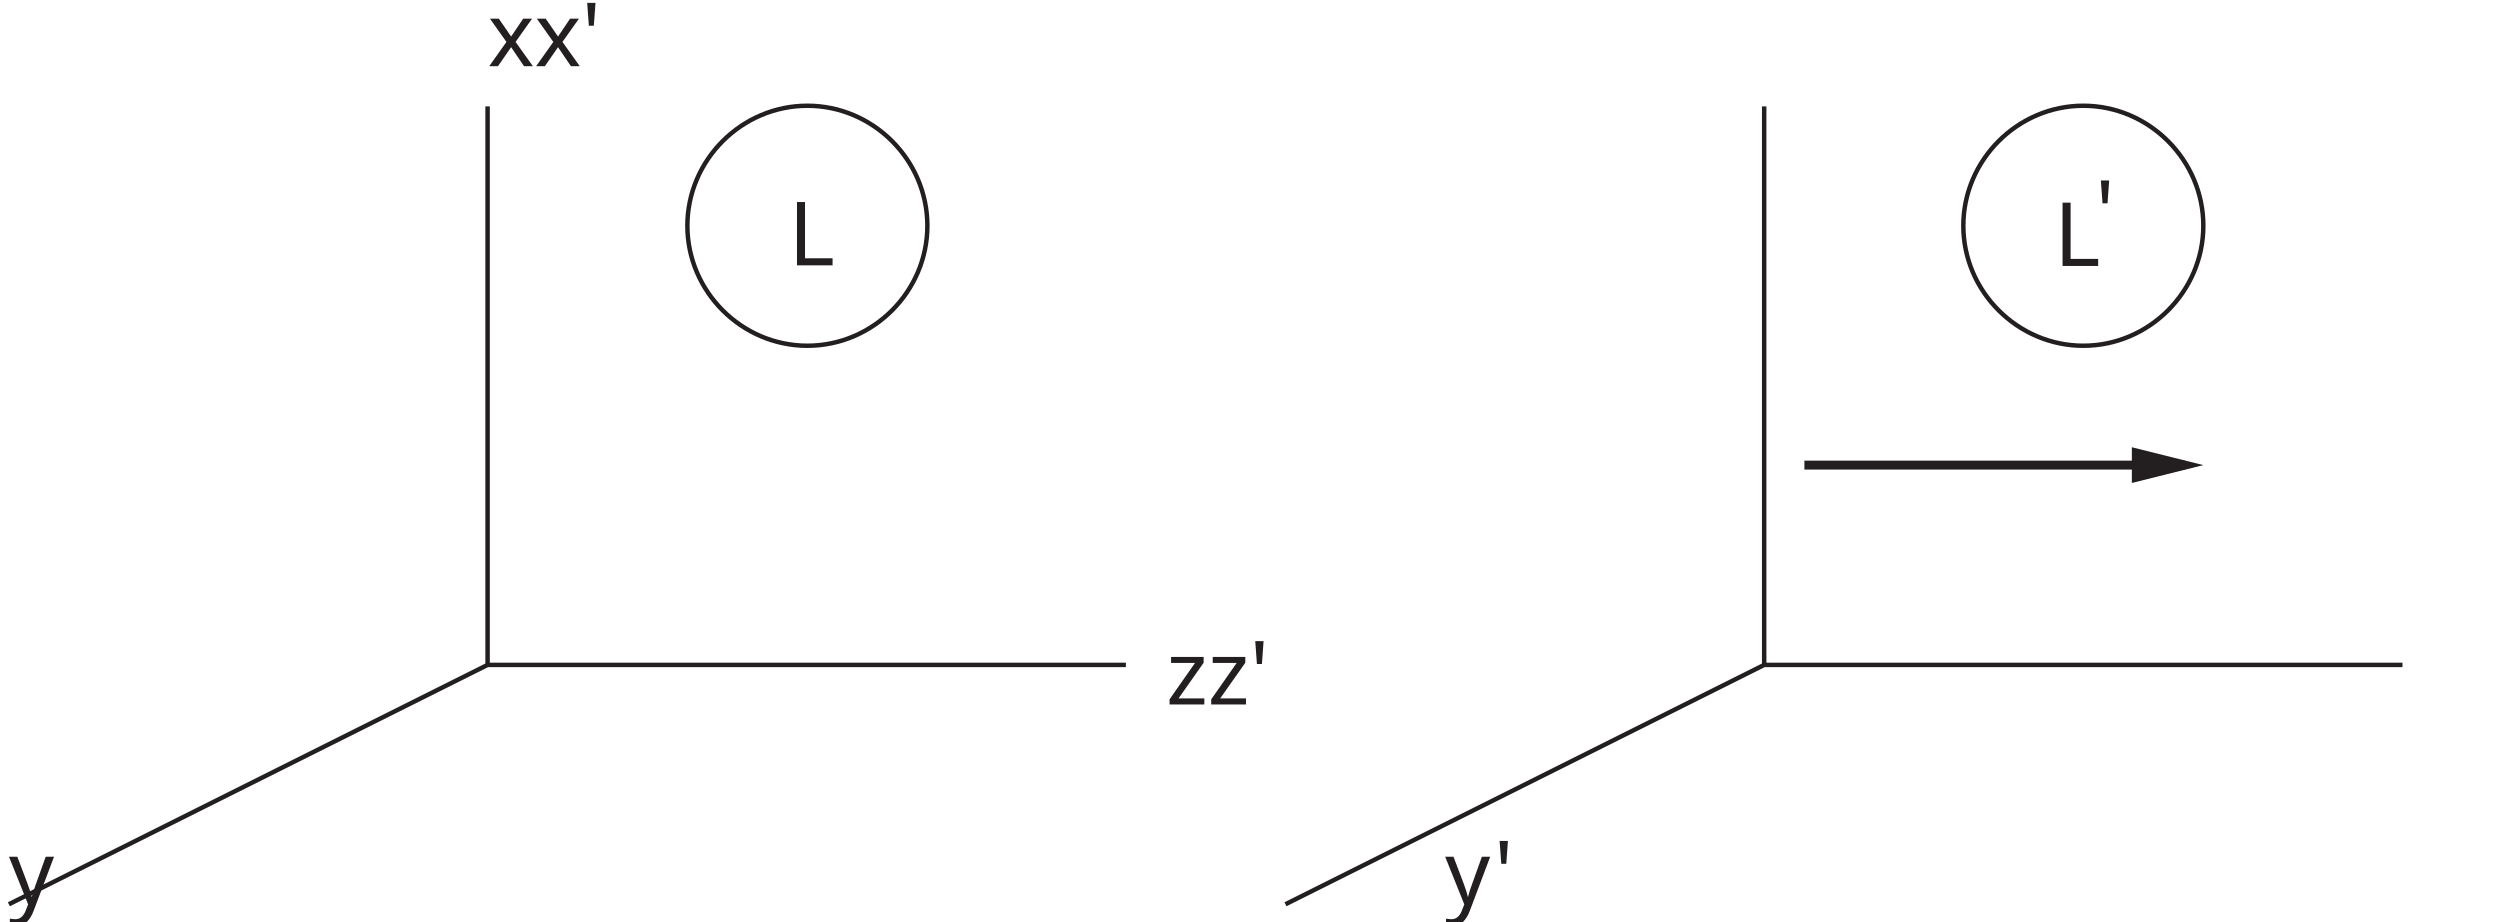
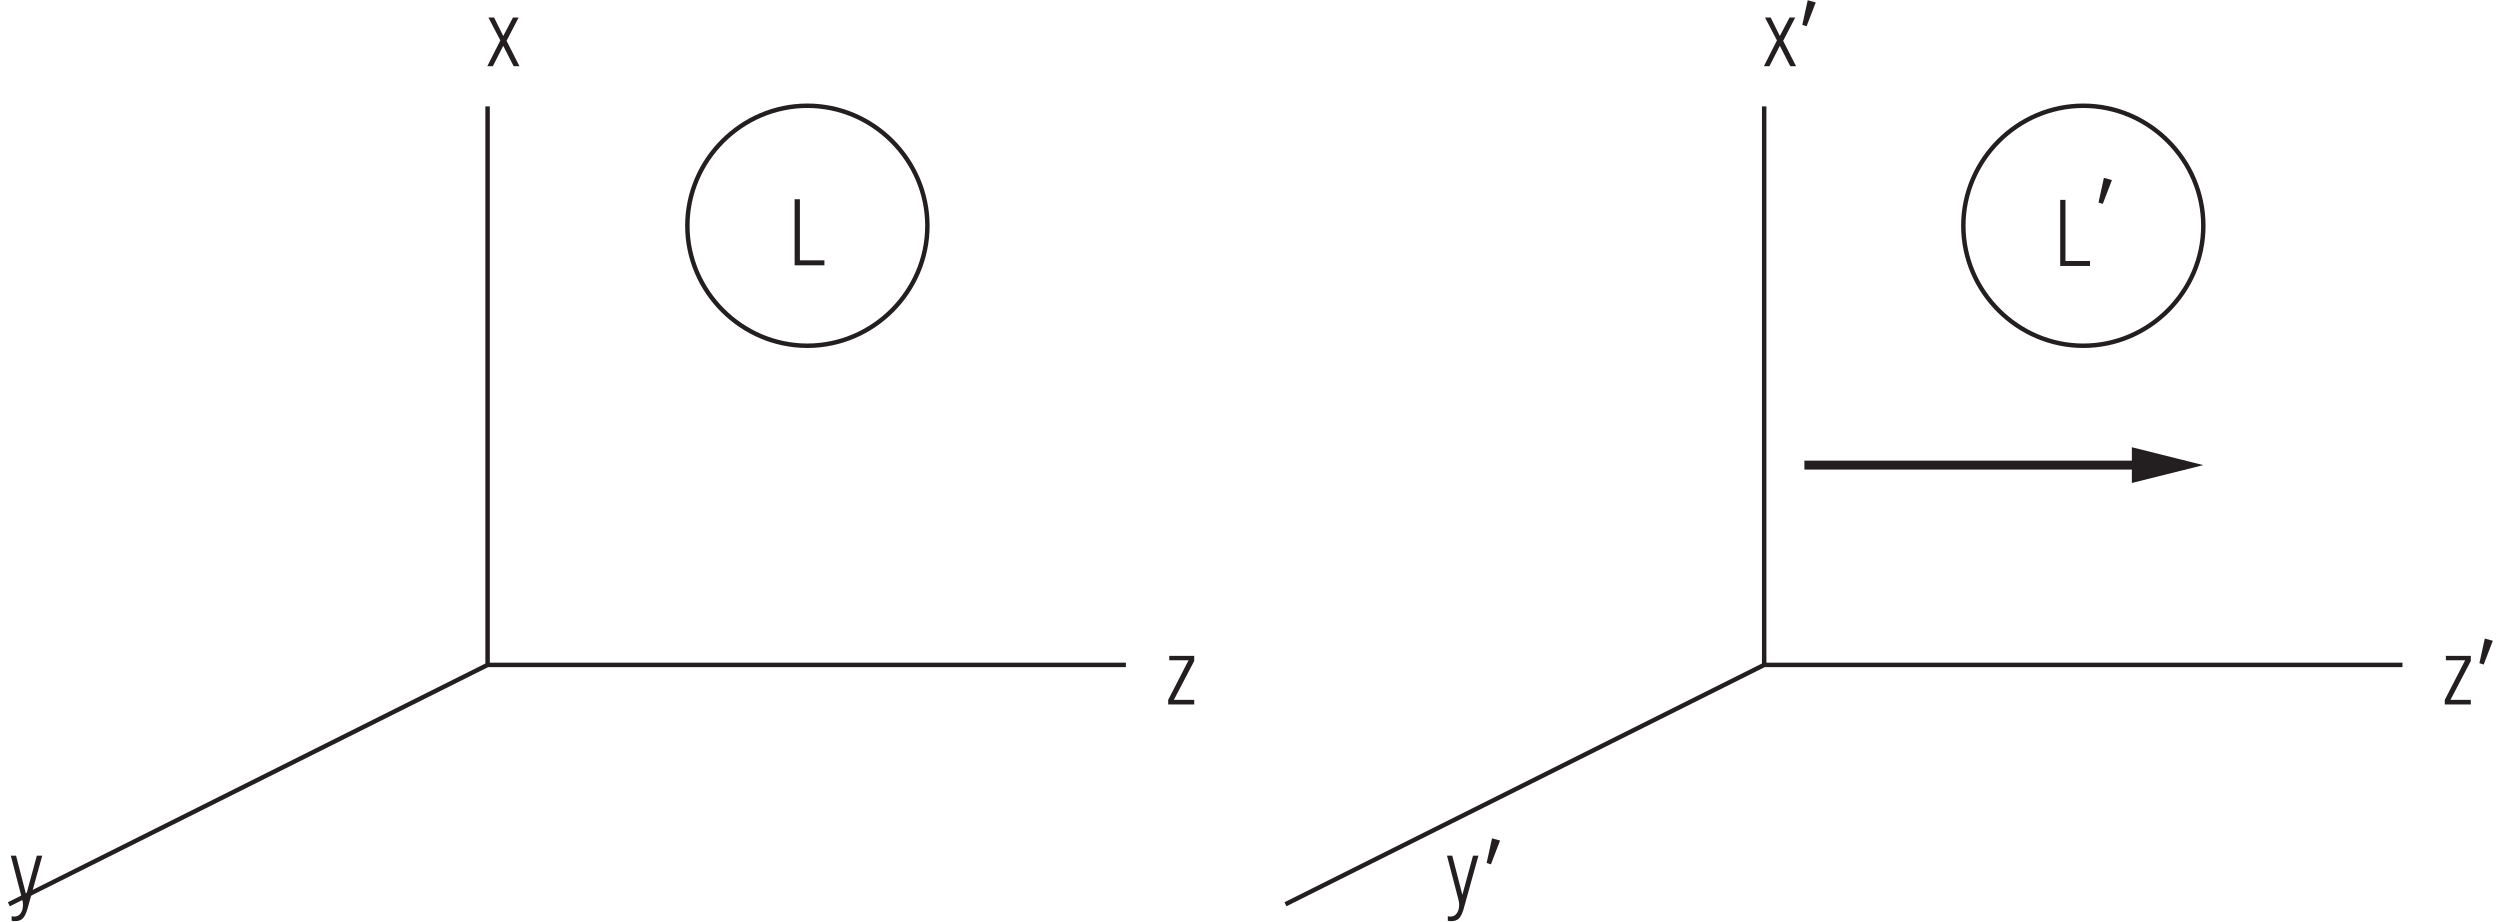
- <svg xmlns="http://www.w3.org/2000/svg" version="1.1" id="svg2" xml:space="preserve" width="376" height="138.667" viewBox="0 0 376 138.667">
-   <defs id="defs6" />
-   <g id="g8" transform="matrix(1.333333,0,0,-1.333333,0,138.6667)">
-     <g id="g10" transform="scale(0.1)">
-       <path d="M 1270,290 H 550 m 0,630 V 290 L 10,20" style="fill:none;stroke:#231f20;stroke-width:5.04;stroke-linecap:butt;stroke-linejoin:miter;stroke-miterlimit:2.613;stroke-dasharray:none;stroke-opacity:1" id="path12" />
-       <path d="m 2710,290 h -720 m 0,630 V 290 L 1450,20" style="fill:none;stroke:#231f20;stroke-width:5.04;stroke-linecap:butt;stroke-linejoin:miter;stroke-miterlimit:2.613;stroke-dasharray:none;stroke-opacity:1" id="path14" />
-       <g id="g16" transform="scale(10)">
-         <text transform="matrix(1,0,0,-1,55,96.5359)" style="font-variant:normal;font-weight:normal;font-size:10px;font-family:Swis721LtCnBT;-inkscape-font-specification:Swis721LtCnBT;writing-mode:lr-tb;fill:#231f20;fill-opacity:1;fill-rule:nonzero;stroke:none" id="text24">
-           <tspan x="0 144 147.91" y="0" id="tspan18">xx'</tspan>
-           <tspan x="-54" y="94.536" id="tspan20">y</tspan>
-           <tspan x="76.536 220.536 224.285" y="72" id="tspan22">zz'</tspan>
-         </text>
+ <svg xmlns="http://www.w3.org/2000/svg" xmlns:xlink="http://www.w3.org/1999/xlink" width="282pt" height="104pt" viewBox="0 0 282 104">
+   <defs>
+     <g>
+       <g id="glyph-0-0">
+         <path d="M -0.031 0 L 1.438 -2.906 L 0.094 -5.484 L 0.734 -5.484 L 1.766 -3.406 L 2.859 -5.484 L 3.5 -5.484 L 2.141 -2.859 L 3.594 0 L 2.938 0 L 1.766 -2.297 L 0.594 0 Z M -0.031 0 " />
      </g>
-       <path d="m 910.719,650 c 74.16,0 135.361,61.199 135.361,135.359 0,74.161 -61.201,135.36 -135.361,135.36 -74.16,0 -135.36,-61.199 -135.36,-135.36 0,-74.16 61.2,-135.359 135.36,-135.359 z" style="fill:none;stroke:#231f20;stroke-width:5.04;stroke-linecap:butt;stroke-linejoin:miter;stroke-miterlimit:2.613;stroke-dasharray:none;stroke-opacity:1" id="path26" />
-       <path d="m 2350,650 c 74.16,0 135.36,61.199 135.36,135.359 0,74.161 -61.2,135.36 -135.36,135.36 -74.16,0 -135.36,-61.199 -135.36,-135.36 0,-74.16 61.2,-135.359 135.36,-135.359 z" style="fill:none;stroke:#231f20;stroke-width:5.04;stroke-linecap:butt;stroke-linejoin:miter;stroke-miterlimit:2.613;stroke-dasharray:none;stroke-opacity:1" id="path28" />
-       <path d="M 2464.52,515.359 H 2035.36" style="fill:none;stroke:#231f20;stroke-width:10.08;stroke-linecap:butt;stroke-linejoin:miter;stroke-miterlimit:2.613;stroke-dasharray:none;stroke-opacity:1" id="path30" />
-       <path d="m 2485.36,515.359 -80.64,20.161 v -40.321 z" style="fill:#231f20;fill-opacity:1;fill-rule:evenodd;stroke:none" id="path32" />
-       <g id="g34" transform="scale(10)">
-         <text transform="matrix(1,0,0,-1,231.688,74)" style="font-variant:normal;font-weight:normal;font-size:10px;font-family:Swis721LtCnBT;-inkscape-font-specification:Swis721LtCnBT;writing-mode:lr-tb;fill:#231f20;fill-opacity:1;fill-rule:nonzero;stroke:none" id="text44">
-           <tspan x="0" y="0" id="tspan36">L</tspan>
-           <tspan x="4.632" y="-2.5" id="tspan38">'</tspan>
-           <tspan x="-142.757" y="-0.072" id="tspan40">L</tspan>
-           <tspan x="-68.687 -64.387" y="72" id="tspan42">y'</tspan>
-         </text>
+       <g id="glyph-0-1">
+         <path d="M 0.391 -4.656 L 1 -7.438 L 1.906 -7.188 L 0.875 -4.5 Z M 0.391 -4.656 " />
+       </g>
+       <g id="glyph-0-2">
+         <path d="M 2.109 0.484 C 1.953 1.047 1.766 1.406 1.562 1.609 C 1.359 1.812 1.062 1.906 0.688 1.906 C 0.641 1.906 0.594 1.906 0.547 1.906 C 0.484 1.891 0.406 1.875 0.312 1.859 L 0.312 1.344 C 0.359 1.359 0.406 1.375 0.453 1.375 C 0.516 1.391 0.562 1.391 0.609 1.391 C 0.922 1.391 1.156 1.266 1.328 1.016 C 1.516 0.766 1.594 0.438 1.594 0.016 C 1.594 -0.125 1.562 -0.312 1.5 -0.562 C 1.5 -0.594 1.484 -0.609 1.484 -0.625 L 0.219 -5.484 L 0.812 -5.484 L 1.953 -1.062 L 3.156 -5.484 L 3.766 -5.484 Z M 2.109 0.484 " />
+       </g>
+       <g id="glyph-0-3">
+         <path d="M 0.234 0 L 0.234 -0.516 L 2.531 -4.984 L 0.359 -4.984 L 0.359 -5.484 L 3.172 -5.484 L 3.172 -4.906 L 0.875 -0.516 L 3.172 -0.516 L 3.172 0 Z M 0.234 0 " />
+       </g>
+       <g id="glyph-0-4">
+         <path d="M 0.703 0 L 0.703 -7.453 L 1.297 -7.453 L 1.297 -0.562 L 4.062 -0.562 L 4.062 0 Z M 0.703 0 " />
      </g>
    </g>
+   </defs>
+   <path fill="none" stroke-width="5.04" stroke-linecap="butt" stroke-linejoin="miter" stroke="rgb(13.73%, 12.16%, 12.549%)" stroke-opacity="1" stroke-miterlimit="2.613" d="M 1270 290 L 550 290 M 550 920 L 550 290 L 10 20 " transform="matrix(0.1, 0, 0, -0.1, 0, 104)" />
+   <path fill="none" stroke-width="5.04" stroke-linecap="butt" stroke-linejoin="miter" stroke="rgb(13.73%, 12.16%, 12.549%)" stroke-opacity="1" stroke-miterlimit="2.613" d="M 2710 290 L 1990 290 M 1990 920 L 1990 290 L 1450 20 " transform="matrix(0.1, 0, 0, -0.1, 0, 104)" />
+   <g fill="rgb(13.73%, 12.16%, 12.549%)" fill-opacity="1">
+     <use xlink:href="#glyph-0-0" x="55" y="7.464" />
+   </g>
+   <g fill="rgb(13.73%, 12.16%, 12.549%)" fill-opacity="1">
+     <use xlink:href="#glyph-0-0" x="199" y="7.464" />
+   </g>
+   <g fill="rgb(13.73%, 12.16%, 12.549%)" fill-opacity="1">
+     <use xlink:href="#glyph-0-1" x="202.91" y="7.464" />
+   </g>
+   <g fill="rgb(13.73%, 12.16%, 12.549%)" fill-opacity="1">
+     <use xlink:href="#glyph-0-2" x="1" y="102" />
+   </g>
+   <g fill="rgb(13.73%, 12.16%, 12.549%)" fill-opacity="1">
+     <use xlink:href="#glyph-0-3" x="131.536" y="79.464" />
+   </g>
+   <g fill="rgb(13.73%, 12.16%, 12.549%)" fill-opacity="1">
+     <use xlink:href="#glyph-0-3" x="275.536" y="79.464" />
+   </g>
+   <g fill="rgb(13.73%, 12.16%, 12.549%)" fill-opacity="1">
+     <use xlink:href="#glyph-0-1" x="279.285" y="79.464" />
+   </g>
+   <path fill="none" stroke-width="5.04" stroke-linecap="butt" stroke-linejoin="miter" stroke="rgb(13.73%, 12.16%, 12.549%)" stroke-opacity="1" stroke-miterlimit="2.613" d="M 910.703 650 C 984.883 650 1046.094 711.211 1046.094 785.352 C 1046.094 859.531 984.883 920.703 910.703 920.703 C 836.562 920.703 775.352 859.531 775.352 785.352 C 775.352 711.211 836.562 650 910.703 650 Z M 910.703 650 " transform="matrix(0.1, 0, 0, -0.1, 0, 104)" />
+   <path fill="none" stroke-width="5.04" stroke-linecap="butt" stroke-linejoin="miter" stroke="rgb(13.73%, 12.16%, 12.549%)" stroke-opacity="1" stroke-miterlimit="2.613" d="M 2350 650 C 2424.141 650 2485.352 711.211 2485.352 785.352 C 2485.352 859.531 2424.141 920.703 2350 920.703 C 2275.859 920.703 2214.648 859.531 2214.648 785.352 C 2214.648 711.211 2275.859 650 2350 650 Z M 2350 650 " transform="matrix(0.1, 0, 0, -0.1, 0, 104)" />
+   <path fill="none" stroke-width="10.08" stroke-linecap="butt" stroke-linejoin="miter" stroke="rgb(13.73%, 12.16%, 12.549%)" stroke-opacity="1" stroke-miterlimit="2.613" d="M 2464.531 515.352 L 2035.352 515.352 " transform="matrix(0.1, 0, 0, -0.1, 0, 104)" />
+   <path fill-rule="evenodd" fill="rgb(13.73%, 12.16%, 12.549%)" fill-opacity="1" d="M 248.535 52.465 L 240.473 50.449 L 240.473 54.48 Z M 248.535 52.465 " />
+   <g fill="rgb(13.73%, 12.16%, 12.549%)" fill-opacity="1">
+     <use xlink:href="#glyph-0-4" x="231.688" y="30" />
+   </g>
+   <g fill="rgb(13.73%, 12.16%, 12.549%)" fill-opacity="1">
+     <use xlink:href="#glyph-0-1" x="236.32" y="27.5" />
+   </g>
+   <g fill="rgb(13.73%, 12.16%, 12.549%)" fill-opacity="1">
+     <use xlink:href="#glyph-0-4" x="88.931" y="29.928" />
+   </g>
+   <g fill="rgb(13.73%, 12.16%, 12.549%)" fill-opacity="1">
+     <use xlink:href="#glyph-0-2" x="163.001" y="102" />
+   </g>
+   <g fill="rgb(13.73%, 12.16%, 12.549%)" fill-opacity="1">
+     <use xlink:href="#glyph-0-1" x="167.301" y="102" />
  </g>
</svg>
